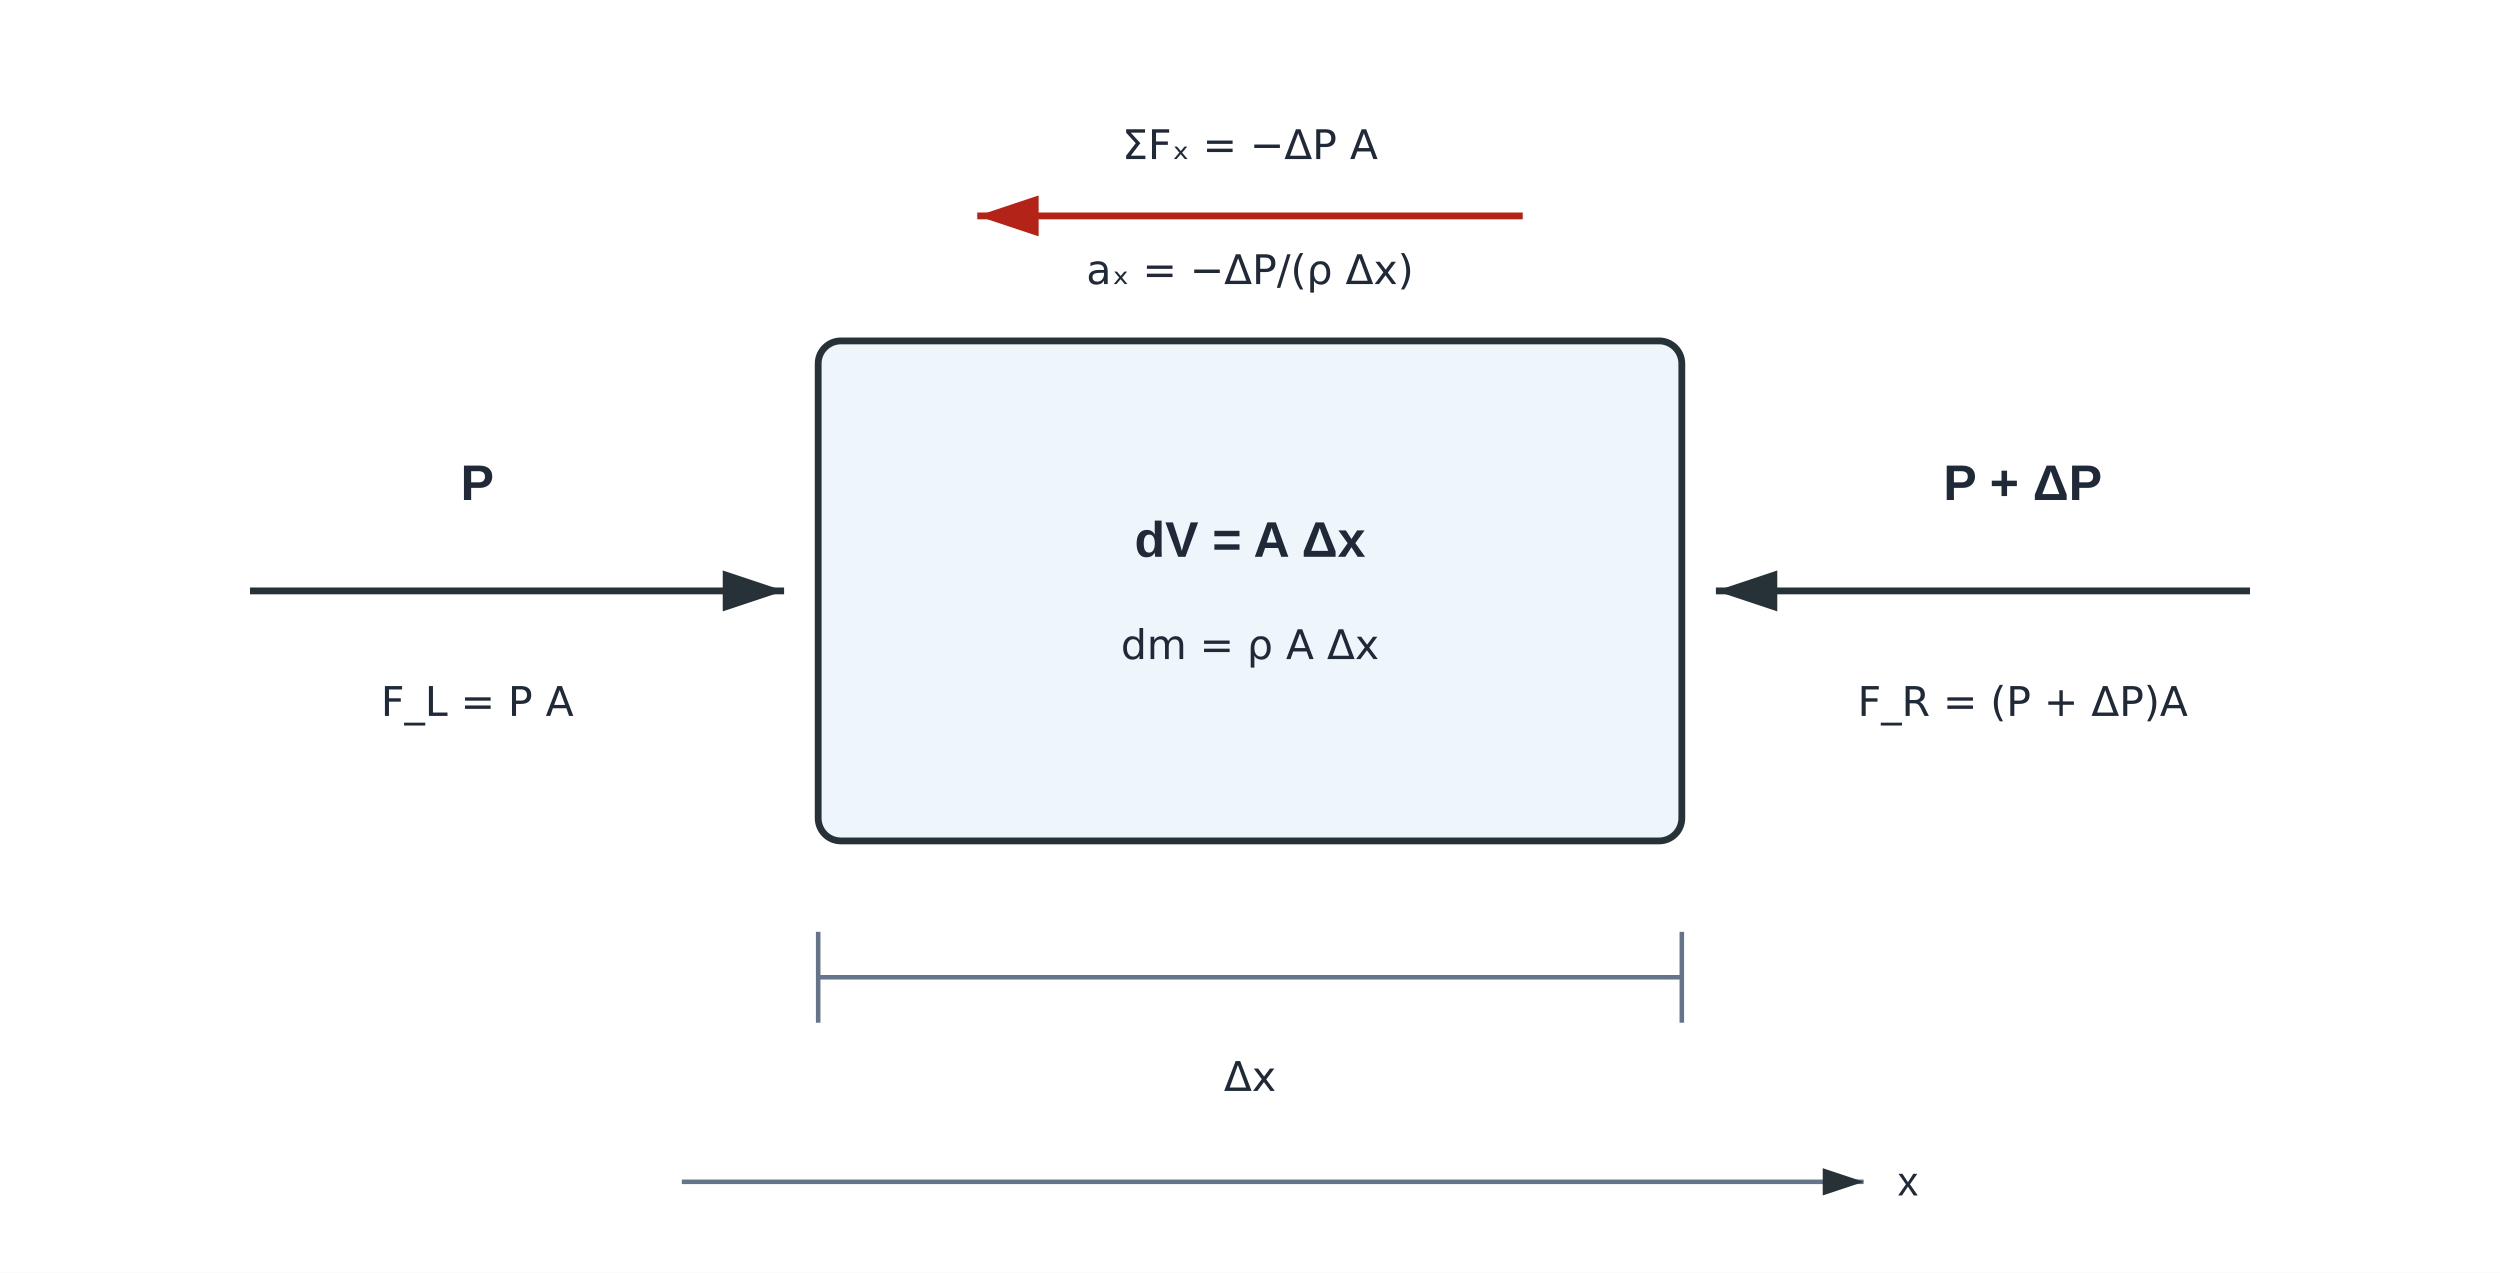
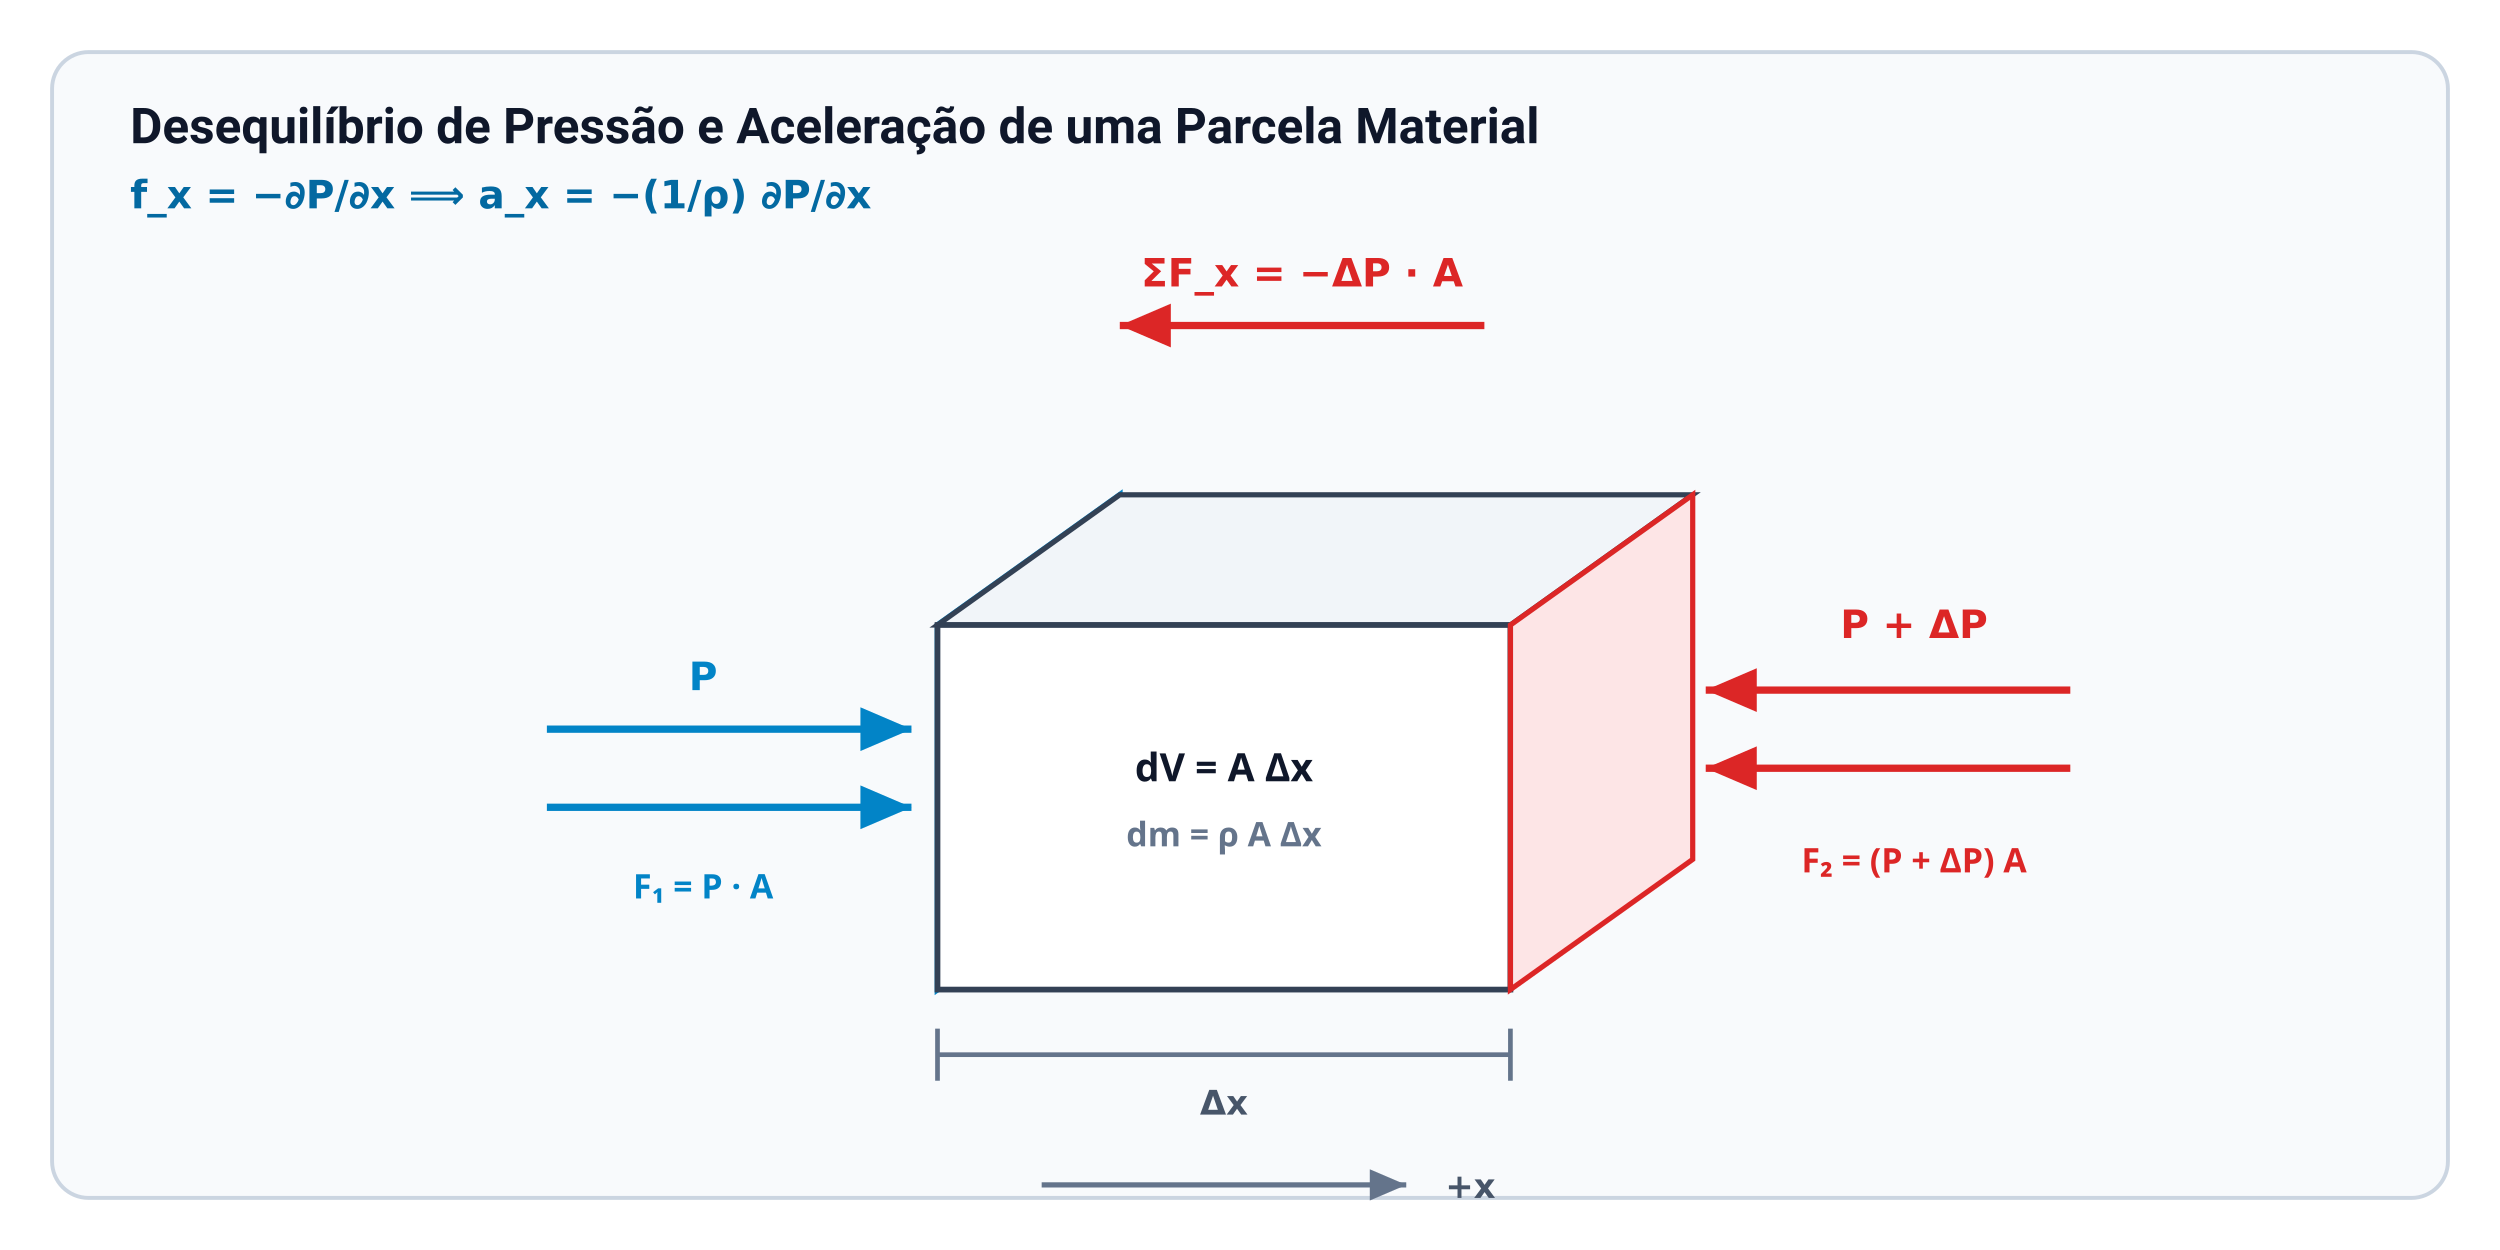
- <svg xmlns="http://www.w3.org/2000/svg" width="1100" height="560" viewBox="0 0 1100 560">
+ <svg xmlns="http://www.w3.org/2000/svg" width="960" height="480" viewBox="0 0 960 480">
  <defs>
-     <marker id="arrow" markerWidth="10" markerHeight="10" refX="9" refY="3" orient="auto" markerUnits="strokeWidth">
-       <path d="M0,0 L0,6 L9,3 z" fill="#263238" />
+     <style>
+       .bg { fill: #ffffff; }
+       .card { fill: #f8fafc; stroke: #cbd5e1; stroke-width: 1.5; rx: 14px; }
+       .title { font-family: -apple-system, BlinkMacSystemFont, "Segoe UI", Roboto, sans-serif; font-size: 19px; font-weight: 700; fill: #0f172a; }
+       .formula { font-family: "DejaVu Sans", "Lucida Console", monospace, sans-serif; font-size: 15px; font-weight: 700; }
+       .dim-text { font-family: "DejaVu Sans", "Lucida Console", monospace, sans-serif; font-size: 13px; font-weight: 600; fill: #475569; }
+     </style>
+     <marker id="arr-blue" markerWidth="8" markerHeight="8" refX="7" refY="4" orient="auto">
+       <path d="M 0 1 L 7 4 L 0 7 z" fill="#0284c7" />
    </marker>
-     <marker id="redarrow" markerWidth="10" markerHeight="10" refX="9" refY="3" orient="auto" markerUnits="strokeWidth">
-       <path d="M0,0 L0,6 L9,3 z" fill="#b42318" />
+     <marker id="arr-red" markerWidth="8" markerHeight="8" refX="7" refY="4" orient="auto">
+       <path d="M 0 1 L 7 4 L 0 7 z" fill="#dc2626" />
    </marker>
-     <style>
-       text{font-family:Arial,Helvetica,sans-serif;fill:#1f2937}
-       .panel{font-size:22px;font-weight:700}
-       .lab{font-size:18px}
-       .eq{font-size:18px;font-family:"DejaVu Sans",Arial,sans-serif}
-       .line{stroke:#374151;stroke-width:3;fill:none}
-       .thin{stroke:#64748b;stroke-width:2;fill:none}
-       .guide{stroke:#94a3b8;stroke-width:1.6;fill:none;stroke-dasharray:7 6}
-       .vec{stroke:#263238;stroke-width:3;fill:none;marker-end:url(#arrow)}
-       .rvec{stroke:#b42318;stroke-width:3;fill:none;marker-end:url(#redarrow)}
-       .box{fill:#f8fafc;stroke:#64748b;stroke-width:2}
-     </style>
+     <marker id="arr-axis" markerWidth="8" markerHeight="8" refX="7" refY="4" orient="auto">
+       <path d="M 0 1 L 7 4 L 0 7 z" fill="#64748b" />
+     </marker>
  </defs>
-   <rect width="1100" height="560" fill="white" />
-   <rect x="360" y="150" width="380" height="220" rx="10" fill="#eef5fb" stroke="#263238" stroke-width="3" />
-   <text x="550" y="245" text-anchor="middle" class="panel">dV = A Δx</text>
-   <text x="550" y="290" text-anchor="middle" class="eq">dm = ρ A Δx</text>
-   <line x1="110" y1="260" x2="345" y2="260" class="vec" />
-   <text x="210" y="220" text-anchor="middle" class="panel">P</text>
-   <text x="210" y="315" text-anchor="middle" class="eq">F_L = P A</text>
-   <line x1="990" y1="260" x2="755" y2="260" class="vec" />
-   <text x="890" y="220" text-anchor="middle" class="panel">P + ΔP</text>
-   <text x="890" y="315" text-anchor="middle" class="eq">F_R = (P + ΔP)A</text>
-   <line x1="670" y1="95" x2="430" y2="95" class="rvec" />
-   <text x="550" y="70" text-anchor="middle" class="eq">ΣFₓ = −ΔP A</text>
-   <text x="550" y="125" text-anchor="middle" class="eq">aₓ = −ΔP/(ρ Δx)</text>
-   <line x1="360" y1="430" x2="740" y2="430" class="thin" />
-   <line x1="360" y1="410" x2="360" y2="450" class="thin" />
-   <line x1="740" y1="410" x2="740" y2="450" class="thin" />
-   <text x="550" y="480" text-anchor="middle" class="eq">Δx</text>
-   <line x1="300" y1="520" x2="820" y2="520" class="thin" marker-end="url(#arrow)" />
-   <text x="835" y="526" class="lab">x</text>
+   <rect width="960" height="480" class="bg" />
+   <rect x="20" y="20" width="920" height="440" class="card" />
+   <text x="50" y="55" class="title">Desequilíbrio de Pressão e Aceleração de uma Parcela Material</text>
+   <text x="50" y="80" class="formula" fill="#0369a1">f_x = −∂P/∂x  ⟹  a_x = −(1/ρ) ∂P/∂x</text>
+   <g transform="translate(60, 40)">
+     <line x1="510" y1="85" x2="370" y2="85" stroke="#dc2626" stroke-width="2.8" marker-end="url(#arr-red)" />
+     <text x="440" y="70" text-anchor="middle" class="formula" fill="#dc2626">ΣF_x = −ΔP · A</text>
+     <polygon points="300,200 370,150 370,290 300,340" fill="#e0f2fe" stroke="#0284c7" stroke-width="2.2" />
+     <text x="335" y="245" text-anchor="middle" font-family="system-ui, sans-serif" font-size="13" font-weight="700" fill="#0284c7">Área A</text>
+     <polygon points="300,200 520,200 590,150 370,150" fill="#f1f5f9" stroke="#334155" stroke-width="2" />
+     <polygon points="300,200 520,200 520,340 300,340" fill="#ffffff" stroke="#334155" stroke-width="2.2" />
+     <polygon points="520,200 590,150 590,290 520,340" fill="#fee2e2" fill-opacity="0.85" stroke="#dc2626" stroke-width="2" />
+     <text x="410" y="260" text-anchor="middle" font-family="system-ui, sans-serif" font-size="15" font-weight="700" fill="#0f172a">dV = A Δx</text>
+     <text x="410" y="285" text-anchor="middle" font-family="system-ui, sans-serif" font-size="13" font-weight="600" fill="#64748b">dm = ρ A Δx</text>
+     <g stroke="#0284c7" stroke-width="2.8">
+       <line x1="150" y1="240" x2="290" y2="240" marker-end="url(#arr-blue)" />
+       <line x1="150" y1="270" x2="290" y2="270" marker-end="url(#arr-blue)" />
+     </g>
+     <text x="210" y="225" text-anchor="middle" class="formula" fill="#0284c7">P</text>
+     <text x="210" y="305" text-anchor="middle" font-family="system-ui, sans-serif" font-size="13" font-weight="700" fill="#0284c7">F₁ = P · A</text>
+     <g stroke="#dc2626" stroke-width="2.8">
+       <line x1="735" y1="225" x2="595" y2="225" marker-end="url(#arr-red)" />
+       <line x1="735" y1="255" x2="595" y2="255" marker-end="url(#arr-red)" />
+     </g>
+     <text x="675" y="205" text-anchor="middle" class="formula" fill="#dc2626">P + ΔP</text>
+     <text x="675" y="295" text-anchor="middle" font-family="system-ui, sans-serif" font-size="13" font-weight="700" fill="#dc2626">F₂ = (P + ΔP) A</text>
+     <line x1="300" y1="365" x2="520" y2="365" stroke="#64748b" stroke-width="1.8" />
+     <line x1="300" y1="355" x2="300" y2="375" stroke="#64748b" stroke-width="1.8" />
+     <line x1="520" y1="355" x2="520" y2="375" stroke="#64748b" stroke-width="1.8" />
+     <text x="410" y="388" text-anchor="middle" class="dim-text">Δx</text>
+     <line x1="340" y1="415" x2="480" y2="415" stroke="#64748b" stroke-width="2" marker-end="url(#arr-axis)" />
+     <text x="495" y="420" class="dim-text">+x</text>
+   </g>
</svg>
